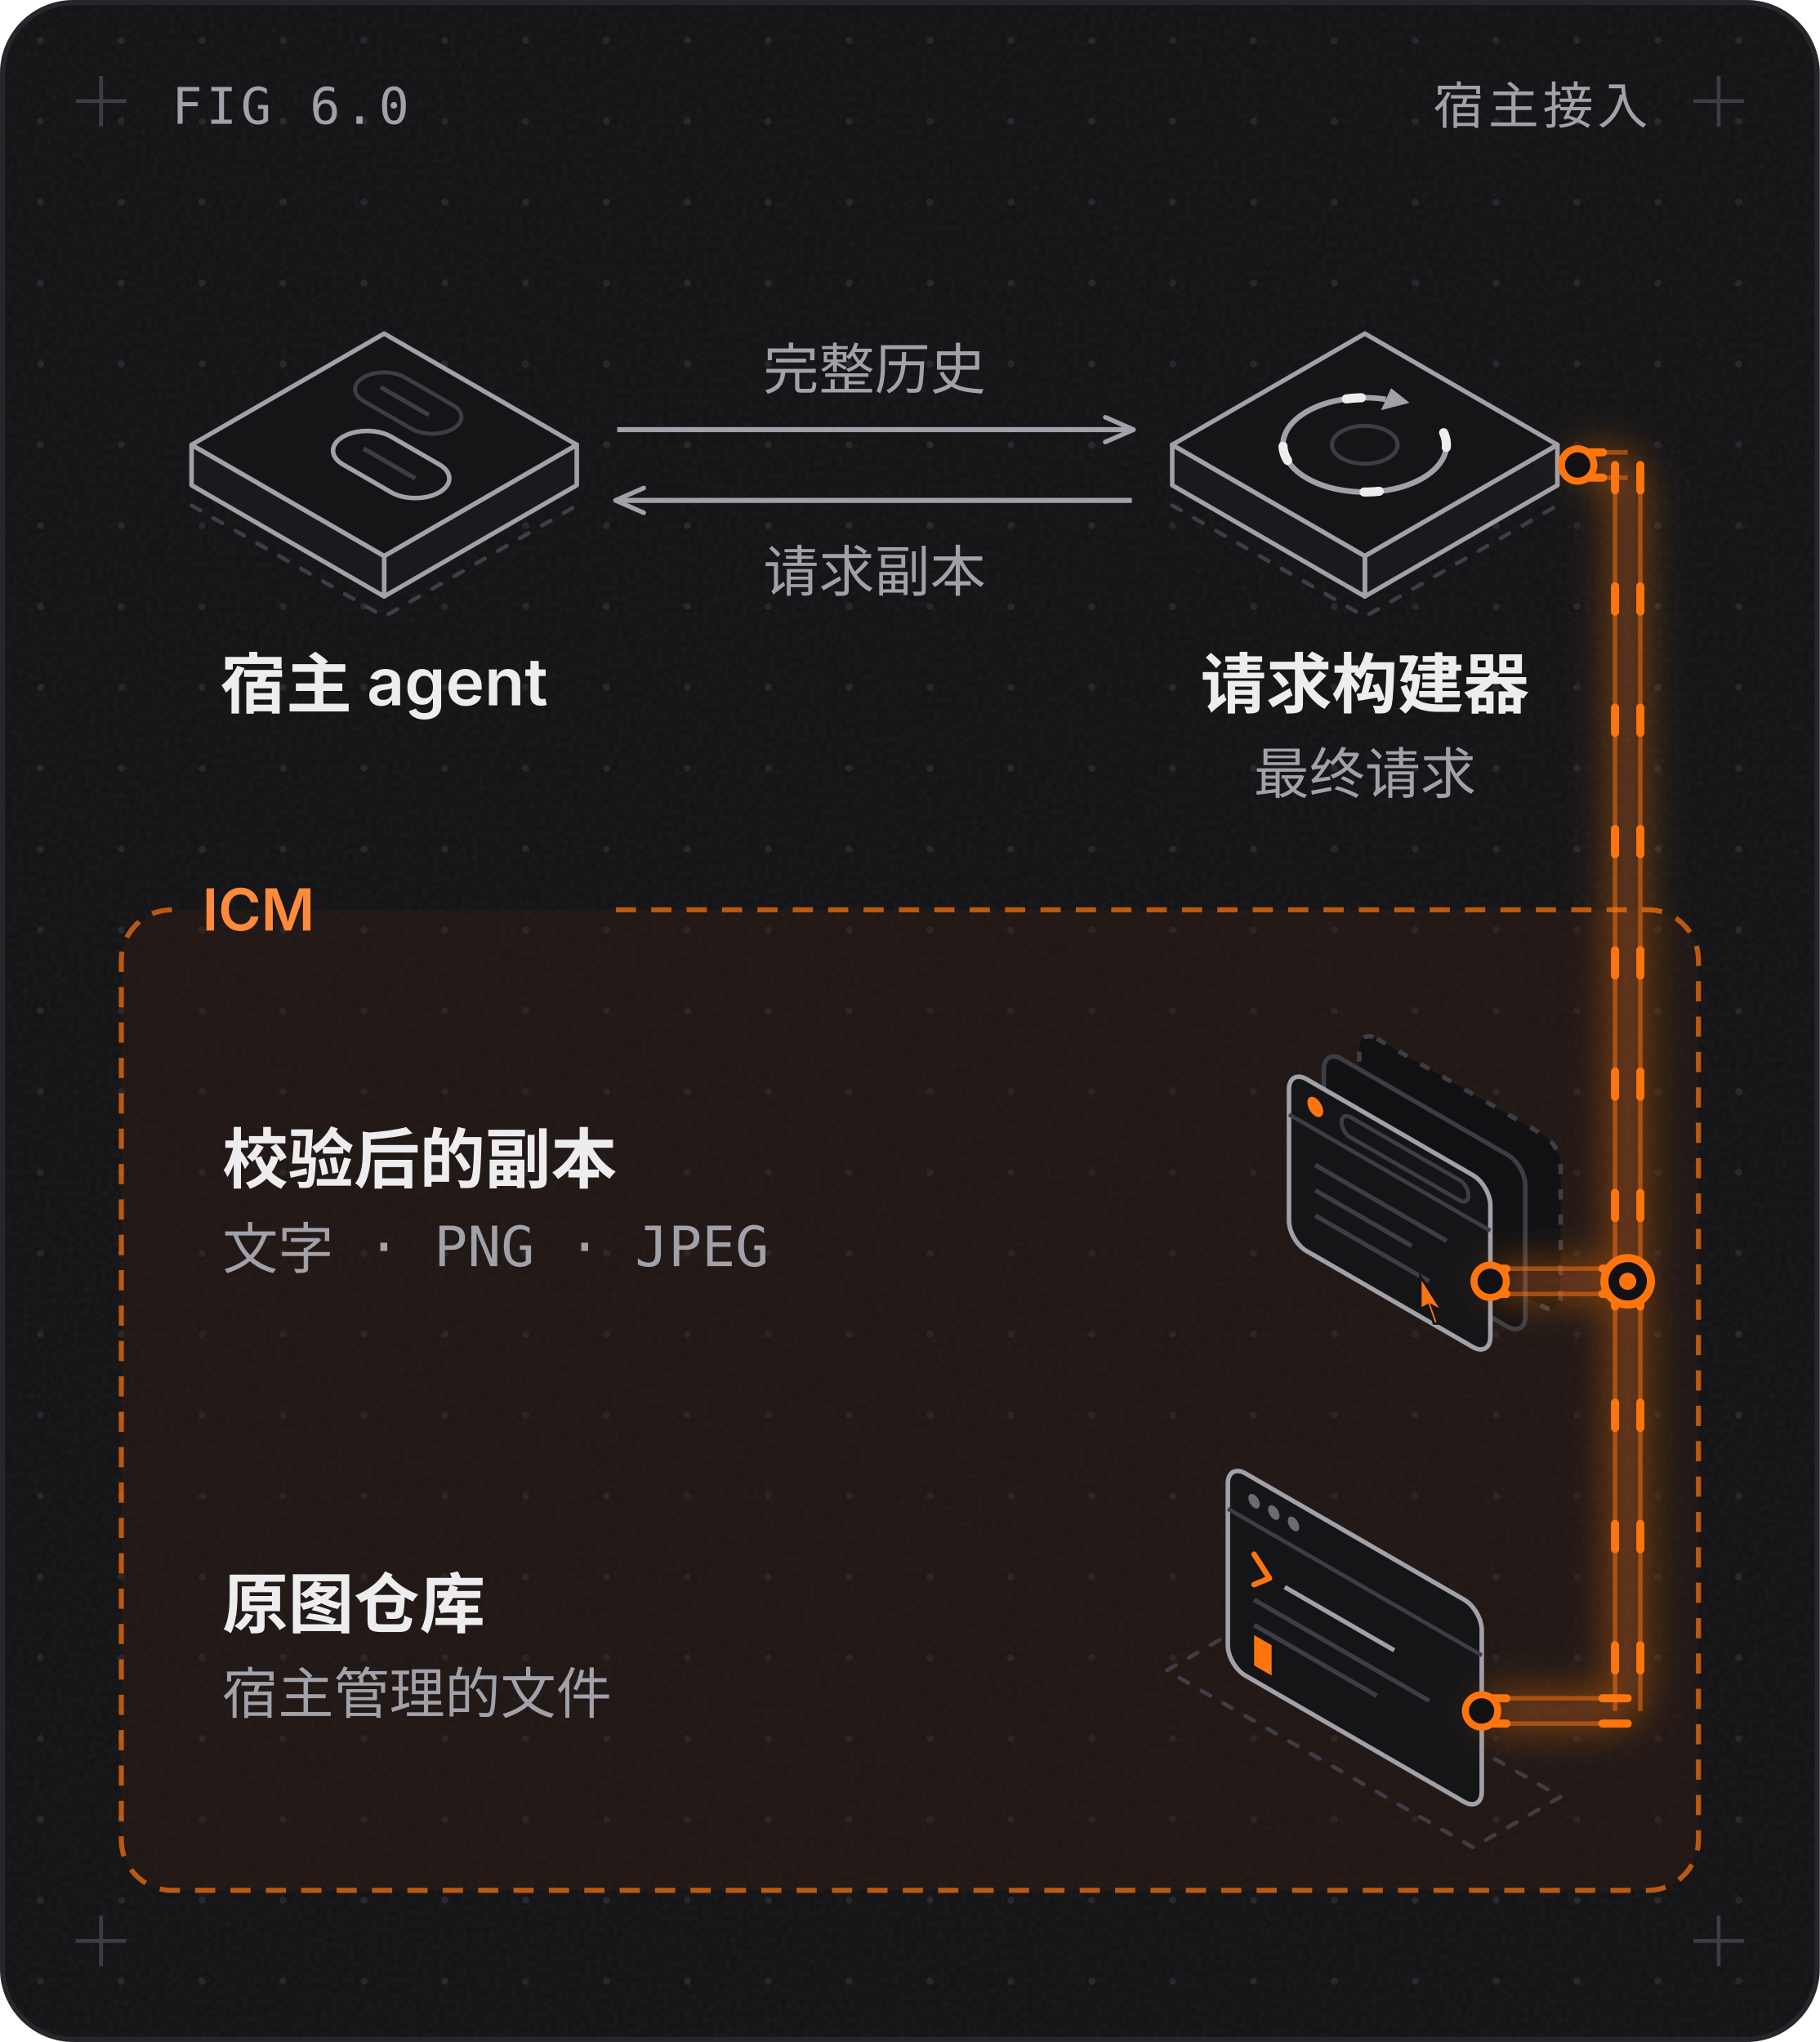
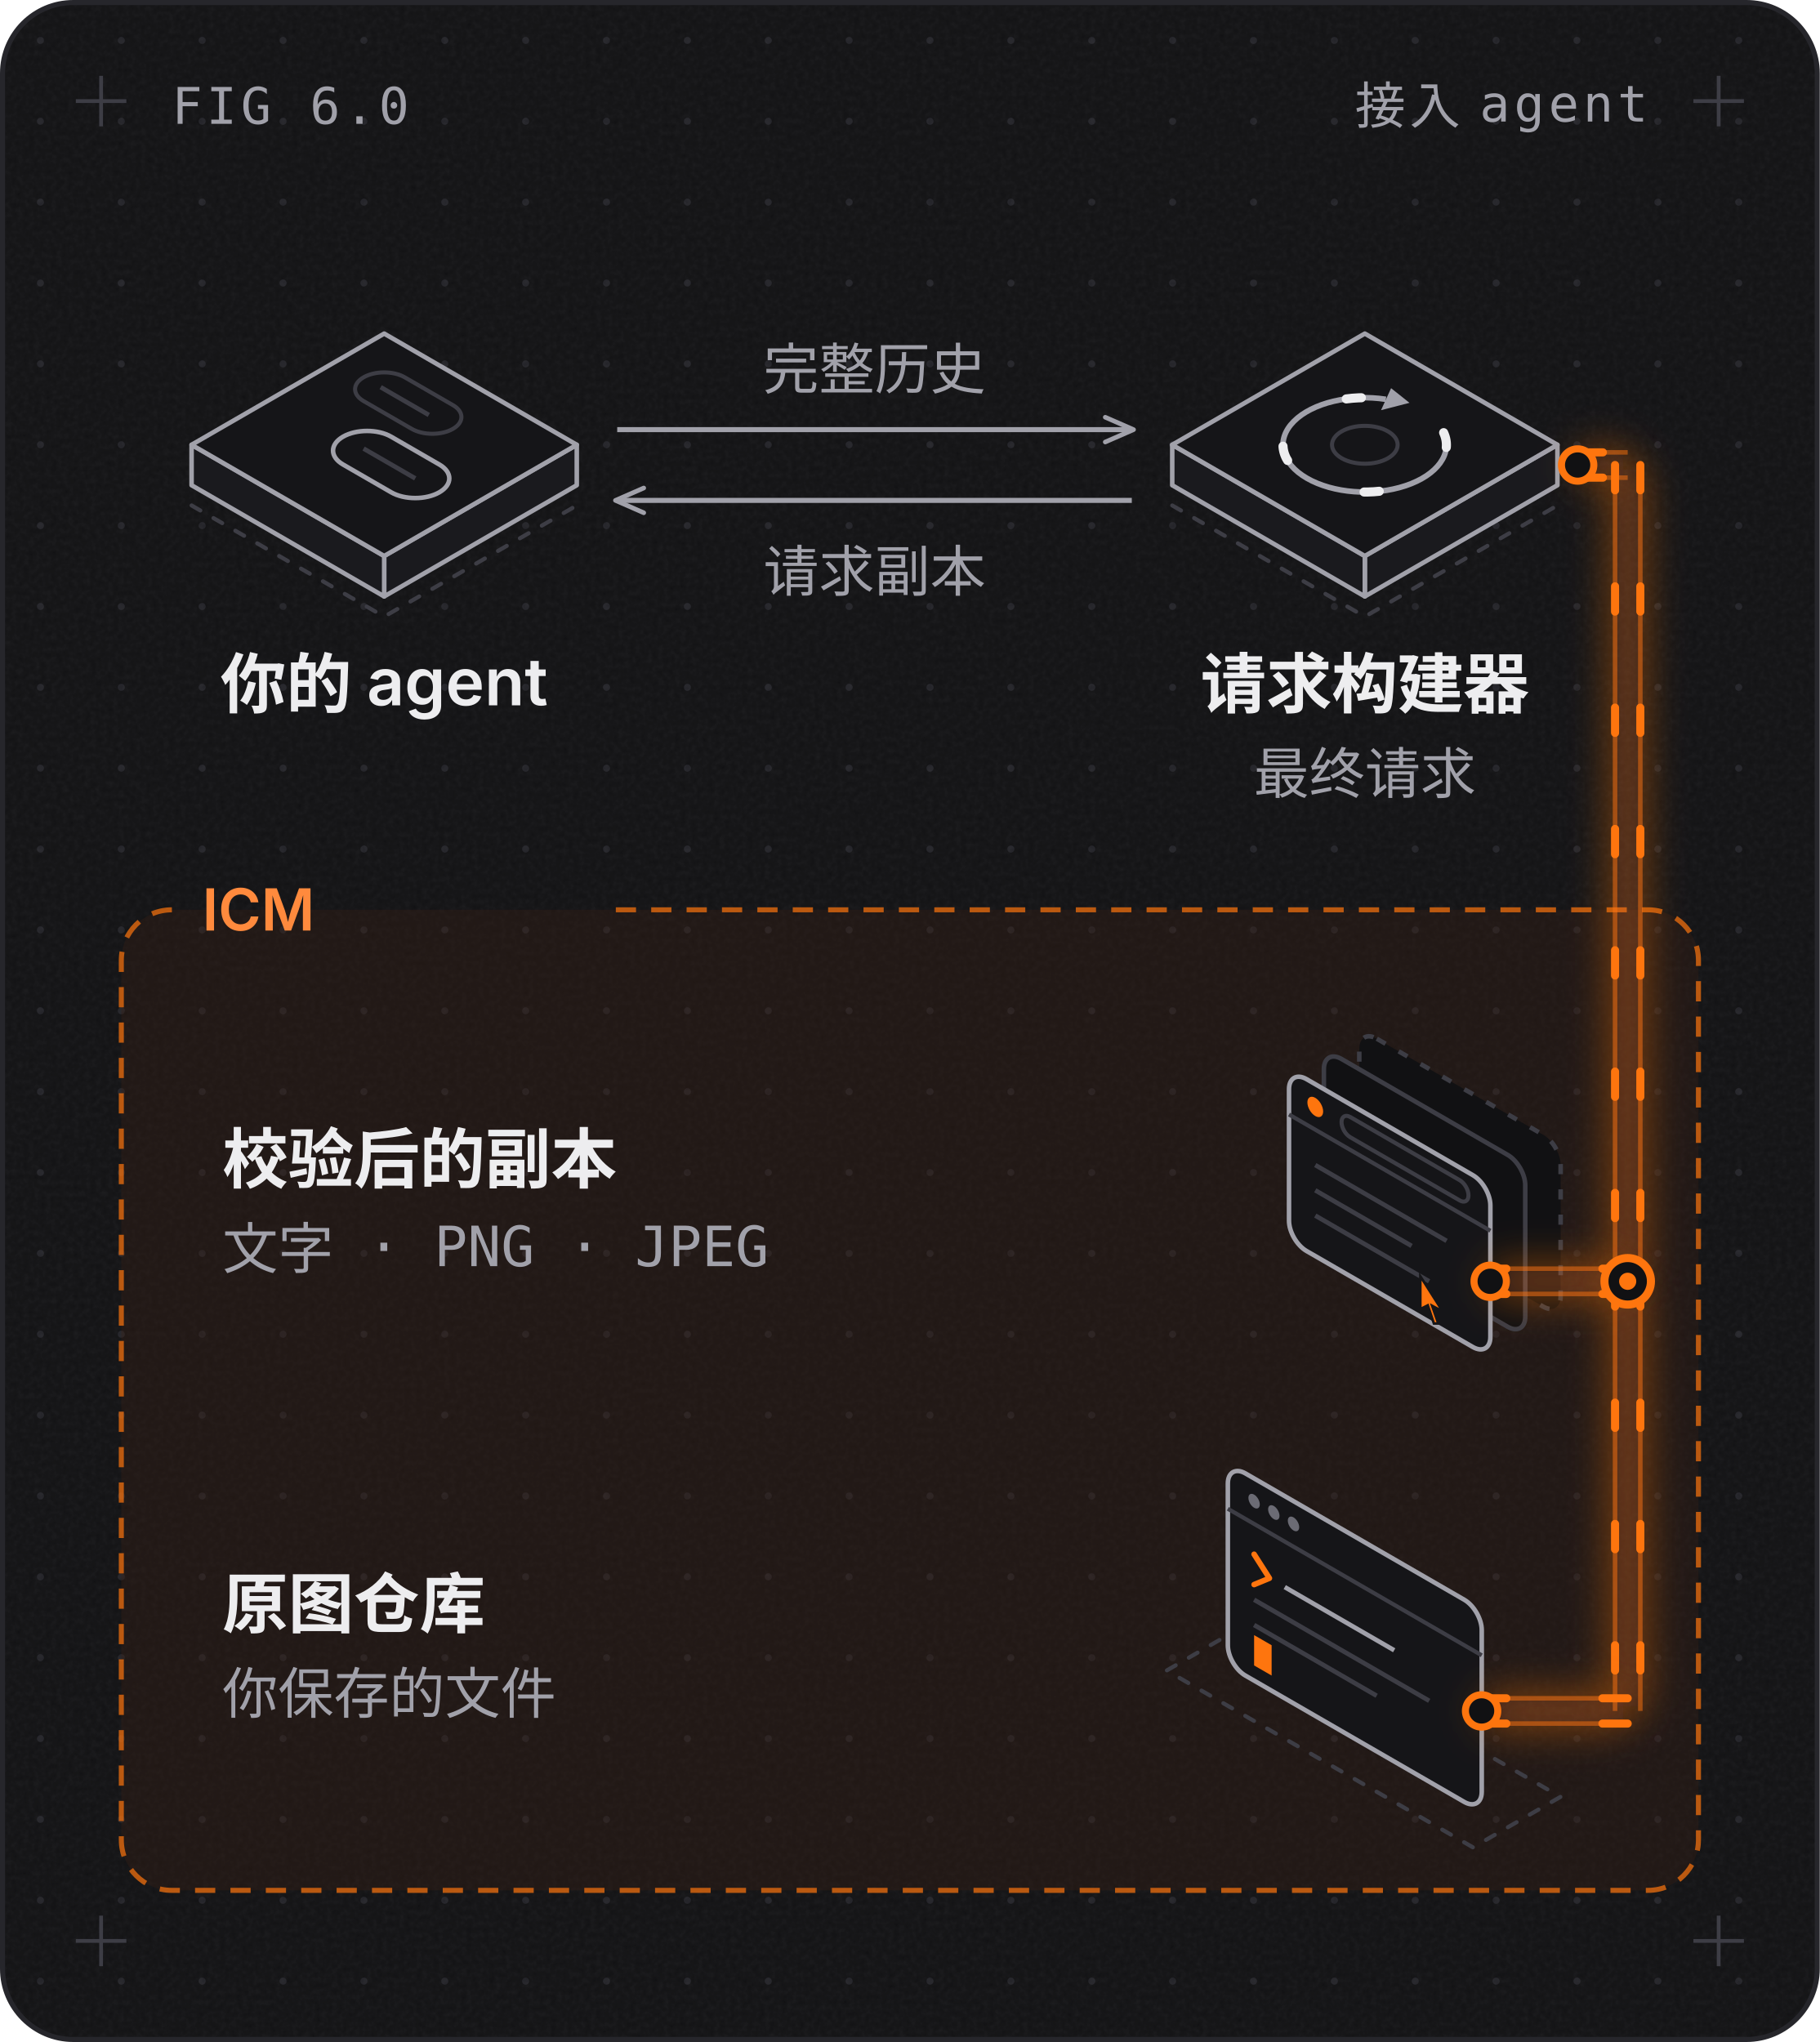
<svg xmlns="http://www.w3.org/2000/svg" viewBox="0 0 360 404" width="360" height="404" role="img" aria-labelledby="t d" fill="none">
  <style>.s{font-family:Geist, Inter, -apple-system, BlinkMacSystemFont, 'Segoe UI', Helvetica, Arial, sans-serif}.m{font-family:'Geist Mono', ui-monospace, SFMono-Regular, Menlo, monospace}text{font-kerning:normal}@keyframes fl{to{stroke-dashoffset:-24}}@keyframes spin{to{stroke-dashoffset:-20}}@keyframes blink{0%,49%{fill-opacity:1}50%,100%{fill-opacity:0}}@keyframes live{0%,100%{fill-opacity:1}50%{fill-opacity:.25}}@media (prefers-reduced-motion:no-preference){.pk{animation:fl 1.2s linear infinite}.rv{animation-direction:reverse}.spin{animation:spin 1.6s linear infinite}.blink{animation:blink 1.1s steps(1) infinite}.live{animation:live 1.8s ease-in-out infinite}}</style>
  <defs>
    <pattern id="dots" width="16" height="16" patternUnits="userSpaceOnUse">
      <circle cx="8" cy="8" r="0.7" fill="#232328" />
    </pattern>
    <filter id="grain" x="0" y="0" width="100%" height="100%">
      <feTurbulence type="fractalNoise" baseFrequency="0.9" numOctaves="2" seed="7" stitchTiles="stitch" />
      <feColorMatrix values="0 0 0 0 0.5  0 0 0 0 0.5  0 0 0 0 0.5  0 0 0 0.07 0" />
    </filter>
    <clipPath id="card">
      <rect x="0.5" y="0.5" width="359" height="403" rx="14" />
    </clipPath>
    <marker id="ah" viewBox="0 0 10 10" refX="8.5" refY="5" markerWidth="7" markerHeight="7" orient="auto-start-reverse">
      <path d="M1 1.5 L9 5 L1 8.5" stroke="#A1A1AA" stroke-width="1.3" fill="none" stroke-linejoin="round" stroke-linecap="round" />
    </marker>
    <filter id="glow" filterUnits="userSpaceOnUse" x="0" y="0" width="360" height="404">
      <feGaussianBlur stdDeviation="4" />
    </filter>
  </defs>
  <rect x="0.5" y="0.5" width="359" height="403" rx="14" fill="#111113" />
  <g clip-path="url(#card)">
    <rect width="360" height="404" fill="url(#dots)" />
    <rect width="360" height="404" filter="url(#grain)" />
  </g>
  <rect x="0.5" y="0.5" width="359" height="403" rx="14" fill="none" stroke="#26262B" />
  <path d="M15 20h10M20 15v10" stroke="#3D3D45" stroke-width="0.75" />
  <path d="M335 20h10M340 15v10" stroke="#3D3D45" stroke-width="0.75" />
  <path d="M15 384h10M20 379v10" stroke="#3D3D45" stroke-width="0.75" />
  <path d="M335 384h10M340 379v10" stroke="#3D3D45" stroke-width="0.75" />
  <text x="34.0" y="24.5" font-size="10" fill="#A1A1AA" letter-spacing="0.08em" class="m">FIG 6.0</text>
-   <text x="326.0" y="24.5" font-size="10" fill="#A1A1AA" text-anchor="end" letter-spacing="0.08em" class="m">宿主接入</text>
+   <text x="326.0" y="24.5" font-size="10" fill="#A1A1AA" text-anchor="end" letter-spacing="0.08em" class="m">接入 agent</text>
  <polyline points="37.9,100.0 76.0,122.0 114.1,100.0" stroke="#3D3D45" stroke-width="0.8" stroke-dasharray="2 3" stroke-linejoin="round" stroke-linecap="round" />
  <polygon points="114.1,88.0 76.0,110.0 76.0,118.0 114.1,96.0" fill="#1A1A1E" stroke="#A1A1AA" stroke-width="0.9" stroke-linejoin="round" stroke-linecap="round" />
  <polygon points="37.9,88.0 76.0,110.0 76.0,118.0 37.9,96.0" fill="#1A1A1E" stroke="#A1A1AA" stroke-width="0.9" stroke-linejoin="round" stroke-linecap="round" />
  <polygon points="76.0,66.0 114.1,88.0 76.0,110.0 37.9,88.0" fill="#151518" stroke="#A1A1AA" stroke-width="0.9" stroke-linejoin="round" stroke-linecap="round" />
  <g transform="matrix(0.866,0.5,-0.866,0.5,76.0,66.0)">
    <rect x="6.3" y="6.3" width="20.4" height="9.4" rx="4.7" stroke="#3D3D45" stroke-width="0.8" vector-effect="non-scaling-stroke" />
    <rect x="15.7" y="19.6" width="22.0" height="11.0" rx="5.5" stroke="#A1A1AA" stroke-width="0.9" vector-effect="non-scaling-stroke" />
    <line x1="20.4" y1="25.1" x2="32.2" y2="25.1" stroke="#3D3D45" stroke-width="0.9" vector-effect="non-scaling-stroke" />
    <line x1="10.2" y1="11.0" x2="21.2" y2="11.0" stroke="#3D3D45" stroke-width="0.9" vector-effect="non-scaling-stroke" />
  </g>
  <polyline points="231.9,100.0 270.0,122.0 308.1,100.0" stroke="#3D3D45" stroke-width="0.8" stroke-dasharray="2 3" stroke-linejoin="round" stroke-linecap="round" />
  <polygon points="308.1,88.0 270.0,110.0 270.0,118.0 308.1,96.0" fill="#1A1A1E" stroke="#A1A1AA" stroke-width="0.9" stroke-linejoin="round" stroke-linecap="round" />
  <polygon points="231.9,88.0 270.0,110.0 270.0,118.0 231.9,96.0" fill="#1A1A1E" stroke="#A1A1AA" stroke-width="0.9" stroke-linejoin="round" stroke-linecap="round" />
  <polygon points="270.0,66.0 308.1,88.0 270.0,110.0 231.9,88.0" fill="#151518" stroke="#A1A1AA" stroke-width="0.9" stroke-linejoin="round" stroke-linecap="round" />
  <g transform="matrix(0.866,0.5,-0.866,0.5,270.0,66.0)">
    <circle cx="22.0" cy="22.0" r="5.3" stroke="#3D3D45" stroke-width="0.8" vector-effect="non-scaling-stroke" />
    <path d="M28.6 10.6A13.2 13.2 0 1 1 15.4 10.6" stroke="#A1A1AA" stroke-width="1.1" vector-effect="non-scaling-stroke" />
    <path class="spin" d="M28.6 10.6A13.2 13.2 0 1 1 15.4 10.6" stroke="#EDEDEF" stroke-width="1.8" stroke-dasharray="3 17" stroke-linecap="round" vector-effect="non-scaling-stroke" />
    <polygon points="18.8,8.6 13.8,7.8 17.0,13.3" fill="#A1A1AA" />
  </g>
-   <text x="76.0" y="140.0" font-size="13" fill="#EDEDEF" font-weight="600" text-anchor="middle" class="s">宿主 agent</text>
+   <text x="76.0" y="140.0" font-size="13" fill="#EDEDEF" font-weight="600" text-anchor="middle" class="s">你的 agent</text>
  <text x="270.0" y="140.0" font-size="13" fill="#EDEDEF" font-weight="600" text-anchor="middle" class="s">请求构建器</text>
  <text x="270.0" y="157.0" font-size="11" fill="#A1A1AA" text-anchor="middle" class="m">最终请求</text>
  <line x1="122.1" y1="85.0" x2="223.9" y2="85.0" stroke="#A1A1AA" stroke-width="1" marker-end="url(#ah)" />
  <line x1="223.9" y1="99.0" x2="122.1" y2="99.0" stroke="#A1A1AA" stroke-width="1" marker-end="url(#ah)" />
  <text x="173.0" y="77.0" font-size="11" fill="#A1A1AA" text-anchor="middle" class="m">完整历史</text>
  <text x="173.0" y="117.0" font-size="11" fill="#A1A1AA" text-anchor="middle" class="m">请求副本</text>
  <rect x="24" y="180" width="312" height="194" rx="10" fill="#3A2214" fill-opacity=".35" />
  <path d="M34.0 180H34A10 10 0 0 0 24 190V364A10 10 0 0 0 34 374H326A10 10 0 0 0 336 364V190A10 10 0 0 0 326 180H121.7" stroke="#FE750E" stroke-opacity=".7" stroke-width="1" stroke-dasharray="4 3" />
  <text x="40.0" y="184.1" font-size="11.5" fill="#FF8A3D" font-weight="600" class="s">ICM</text>
  <g transform="matrix(0.866,0.5,0,1,268.9,237.5)">
    <rect x="0" y="-34" width="46" height="34" rx="4" fill="#111113" stroke="#3D3D45" stroke-width="0.9" stroke-dasharray="2 3" vector-effect="non-scaling-stroke" />
  </g>
  <g transform="matrix(0.866,0.5,0,1,261.9,241.5)">
    <rect x="0" y="-34" width="46" height="34" rx="4" fill="#111113" stroke="#3D3D45" stroke-width="0.9" vector-effect="non-scaling-stroke" />
  </g>
  <g transform="matrix(0.866,0.5,0,1,255.0,245.5)">
    <rect x="0" y="-34" width="46" height="34" rx="4" fill="#151518" stroke="#A1A1AA" stroke-width="0.9" vector-effect="non-scaling-stroke" />
    <line x1="0" y1="-25" x2="46" y2="-25" stroke="#3D3D45" stroke-width="0.8" vector-effect="non-scaling-stroke" />
    <circle class="live" cx="6" cy="-29.5" r="1.8" fill="#FE750E" />
    <rect x="12" y="-31.5" width="29" height="4" rx="2" stroke="#3D3D45" stroke-width="0.8" vector-effect="non-scaling-stroke" />
    <line x1="6" y1="-18" x2="36" y2="-18" stroke="#3D3D45" stroke-width="0.9" vector-effect="non-scaling-stroke" />
    <line x1="6" y1="-13" x2="28" y2="-13" stroke="#3D3D45" stroke-width="0.9" vector-effect="non-scaling-stroke" />
    <line x1="6" y1="-8" x2="32" y2="-8" stroke="#3D3D45" stroke-width="0.9" vector-effect="non-scaling-stroke" />
    <path d="M30 -8 l0 6.5 l1.7 -1.6 l1.4 2.9 l1 -.5 l-1.4 -2.8 l2.4 -.1z" fill="#FE750E" stroke="#151518" stroke-width="0.5" vector-effect="non-scaling-stroke" />
  </g>
  <polygon points="248.1,320.5 308.7,355.5 291.4,365.5 230.8,330.5" stroke="#3D3D45" stroke-width="0.8" stroke-dasharray="2 3" stroke-linejoin="round" stroke-linecap="round" />
  <g transform="matrix(0.866,0.5,0,1,242.9,329.5)">
    <rect x="0" y="-40" width="58" height="40" rx="4" fill="#151518" stroke="#A1A1AA" stroke-width="0.9" vector-effect="non-scaling-stroke" />
    <line x1="0" y1="-31" x2="58" y2="-31" stroke="#3D3D45" stroke-width="0.8" vector-effect="non-scaling-stroke" />
    <circle cx="6.0" cy="-35.5" r="1.3" fill="#6B6B74" />
    <circle cx="10.5" cy="-35.5" r="1.3" fill="#6B6B74" />
    <circle cx="15.0" cy="-35.5" r="1.3" fill="#6B6B74" />
    <path d="M6 -25 l3.5 3 l-3.5 3" stroke="#FE750E" stroke-width="1.1" stroke-linejoin="round" stroke-linecap="round" vector-effect="non-scaling-stroke" />
    <line x1="13" y1="-22" x2="38" y2="-22" stroke="#A1A1AA" stroke-width="0.9" vector-effect="non-scaling-stroke" />
    <line x1="6" y1="-16" x2="46" y2="-16" stroke="#3D3D45" stroke-width="0.9" vector-effect="non-scaling-stroke" />
    <line x1="6" y1="-11" x2="34" y2="-11" stroke="#3D3D45" stroke-width="0.9" vector-effect="non-scaling-stroke" />
    <rect class="blink" x="6" y="-9" width="4" height="6" fill="#FE750E" />
  </g>
  <text x="44.0" y="234.0" font-size="13" fill="#EDEDEF" font-weight="600" class="s">校验后的副本</text>
  <text x="44.0" y="251.0" font-size="11" fill="#A1A1AA" class="m">文字 · PNG · JPEG</text>
  <text x="44.0" y="322.0" font-size="13" fill="#EDEDEF" font-weight="600" class="s">原图仓库</text>
-   <text x="44.0" y="339.0" font-size="11" fill="#A1A1AA" class="m">宿主管理的文件</text>
+   <text x="44.0" y="339.0" font-size="11" fill="#A1A1AA" class="m">你保存的文件</text>
  <rect x="312.1" y="89.0" width="9.9" height="6" rx="3" fill="#FE750E" fill-opacity="0.5" filter="url(#glow)" />
  <line x1="312.1" y1="89.5" x2="322.0" y2="89.5" stroke="#FE750E" stroke-width="0.9" stroke-opacity=".5" />
  <line x1="312.1" y1="94.5" x2="322.0" y2="94.5" stroke="#FE750E" stroke-width="0.9" stroke-opacity=".5" />
  <line class="pk" x1="312.1" y1="89.5" x2="322.0" y2="89.5" stroke="#FE750E" stroke-width="1.6" stroke-linecap="round" stroke-dasharray="5 19" />
  <line class="pk rv" x1="312.1" y1="94.5" x2="322.0" y2="94.5" stroke="#FE750E" stroke-width="1.6" stroke-linecap="round" stroke-dasharray="5 19" />
  <rect x="319.0" y="92.0" width="6" height="161.5" rx="3" fill="#FE750E" fill-opacity="0.5" filter="url(#glow)" />
  <line x1="319.5" y1="92.0" x2="319.5" y2="253.5" stroke="#FE750E" stroke-width="0.9" stroke-opacity=".5" />
  <line x1="324.5" y1="92.0" x2="324.5" y2="253.5" stroke="#FE750E" stroke-width="0.9" stroke-opacity=".5" />
  <line class="pk" x1="319.5" y1="92.0" x2="319.5" y2="253.5" stroke="#FE750E" stroke-width="1.6" stroke-linecap="round" stroke-dasharray="5 19" />
  <line class="pk rv" x1="324.5" y1="92.0" x2="324.5" y2="253.5" stroke="#FE750E" stroke-width="1.6" stroke-linecap="round" stroke-dasharray="5 19" />
  <rect x="294.8" y="250.5" width="27.2" height="6" rx="3" fill="#FE750E" fill-opacity="0.5" filter="url(#glow)" />
  <line x1="322.0" y1="251.0" x2="294.8" y2="251.0" stroke="#FE750E" stroke-width="0.9" stroke-opacity=".5" />
  <line x1="322.0" y1="256.0" x2="294.8" y2="256.0" stroke="#FE750E" stroke-width="0.9" stroke-opacity=".5" />
  <line class="pk" x1="322.0" y1="251.0" x2="294.8" y2="251.0" stroke="#FE750E" stroke-width="1.6" stroke-linecap="round" stroke-dasharray="5 19" />
  <line class="pk rv" x1="322.0" y1="256.0" x2="294.8" y2="256.0" stroke="#FE750E" stroke-width="1.6" stroke-linecap="round" stroke-dasharray="5 19" />
  <rect x="319.0" y="253.5" width="6" height="85.0" rx="3" fill="#FE750E" fill-opacity="0.5" filter="url(#glow)" />
  <line x1="319.5" y1="253.5" x2="319.5" y2="338.5" stroke="#FE750E" stroke-width="0.9" stroke-opacity=".5" />
  <line x1="324.5" y1="253.5" x2="324.5" y2="338.5" stroke="#FE750E" stroke-width="0.9" stroke-opacity=".5" />
  <line class="pk" x1="319.5" y1="253.5" x2="319.5" y2="338.5" stroke="#FE750E" stroke-width="1.6" stroke-linecap="round" stroke-dasharray="5 19" />
  <line class="pk rv" x1="324.5" y1="253.5" x2="324.5" y2="338.5" stroke="#FE750E" stroke-width="1.6" stroke-linecap="round" stroke-dasharray="5 19" />
  <rect x="293.1" y="335.5" width="28.9" height="6" rx="3" fill="#FE750E" fill-opacity="0.5" filter="url(#glow)" />
  <line x1="322.0" y1="336.0" x2="293.1" y2="336.0" stroke="#FE750E" stroke-width="0.9" stroke-opacity=".5" />
  <line x1="322.0" y1="341.0" x2="293.1" y2="341.0" stroke="#FE750E" stroke-width="0.9" stroke-opacity=".5" />
  <line class="pk" x1="322.0" y1="336.0" x2="293.1" y2="336.0" stroke="#FE750E" stroke-width="1.6" stroke-linecap="round" stroke-dasharray="5 19" />
  <line class="pk rv" x1="322.0" y1="341.0" x2="293.1" y2="341.0" stroke="#FE750E" stroke-width="1.6" stroke-linecap="round" stroke-dasharray="5 19" />
  <circle cx="312.1" cy="92.0" r="3.2" fill="#111113" stroke="#FE750E" stroke-width="1.4" />
  <circle cx="322.0" cy="253.5" r="4.6" fill="#111113" stroke="#FE750E" stroke-width="1.6" />
  <circle cx="322.0" cy="253.5" r="1.7" fill="#FE750E" />
  <circle cx="294.8" cy="253.5" r="3.2" fill="#111113" stroke="#FE750E" stroke-width="1.4" />
  <circle cx="293.1" cy="338.5" r="3.2" fill="#111113" stroke="#FE750E" stroke-width="1.4" />
</svg>
